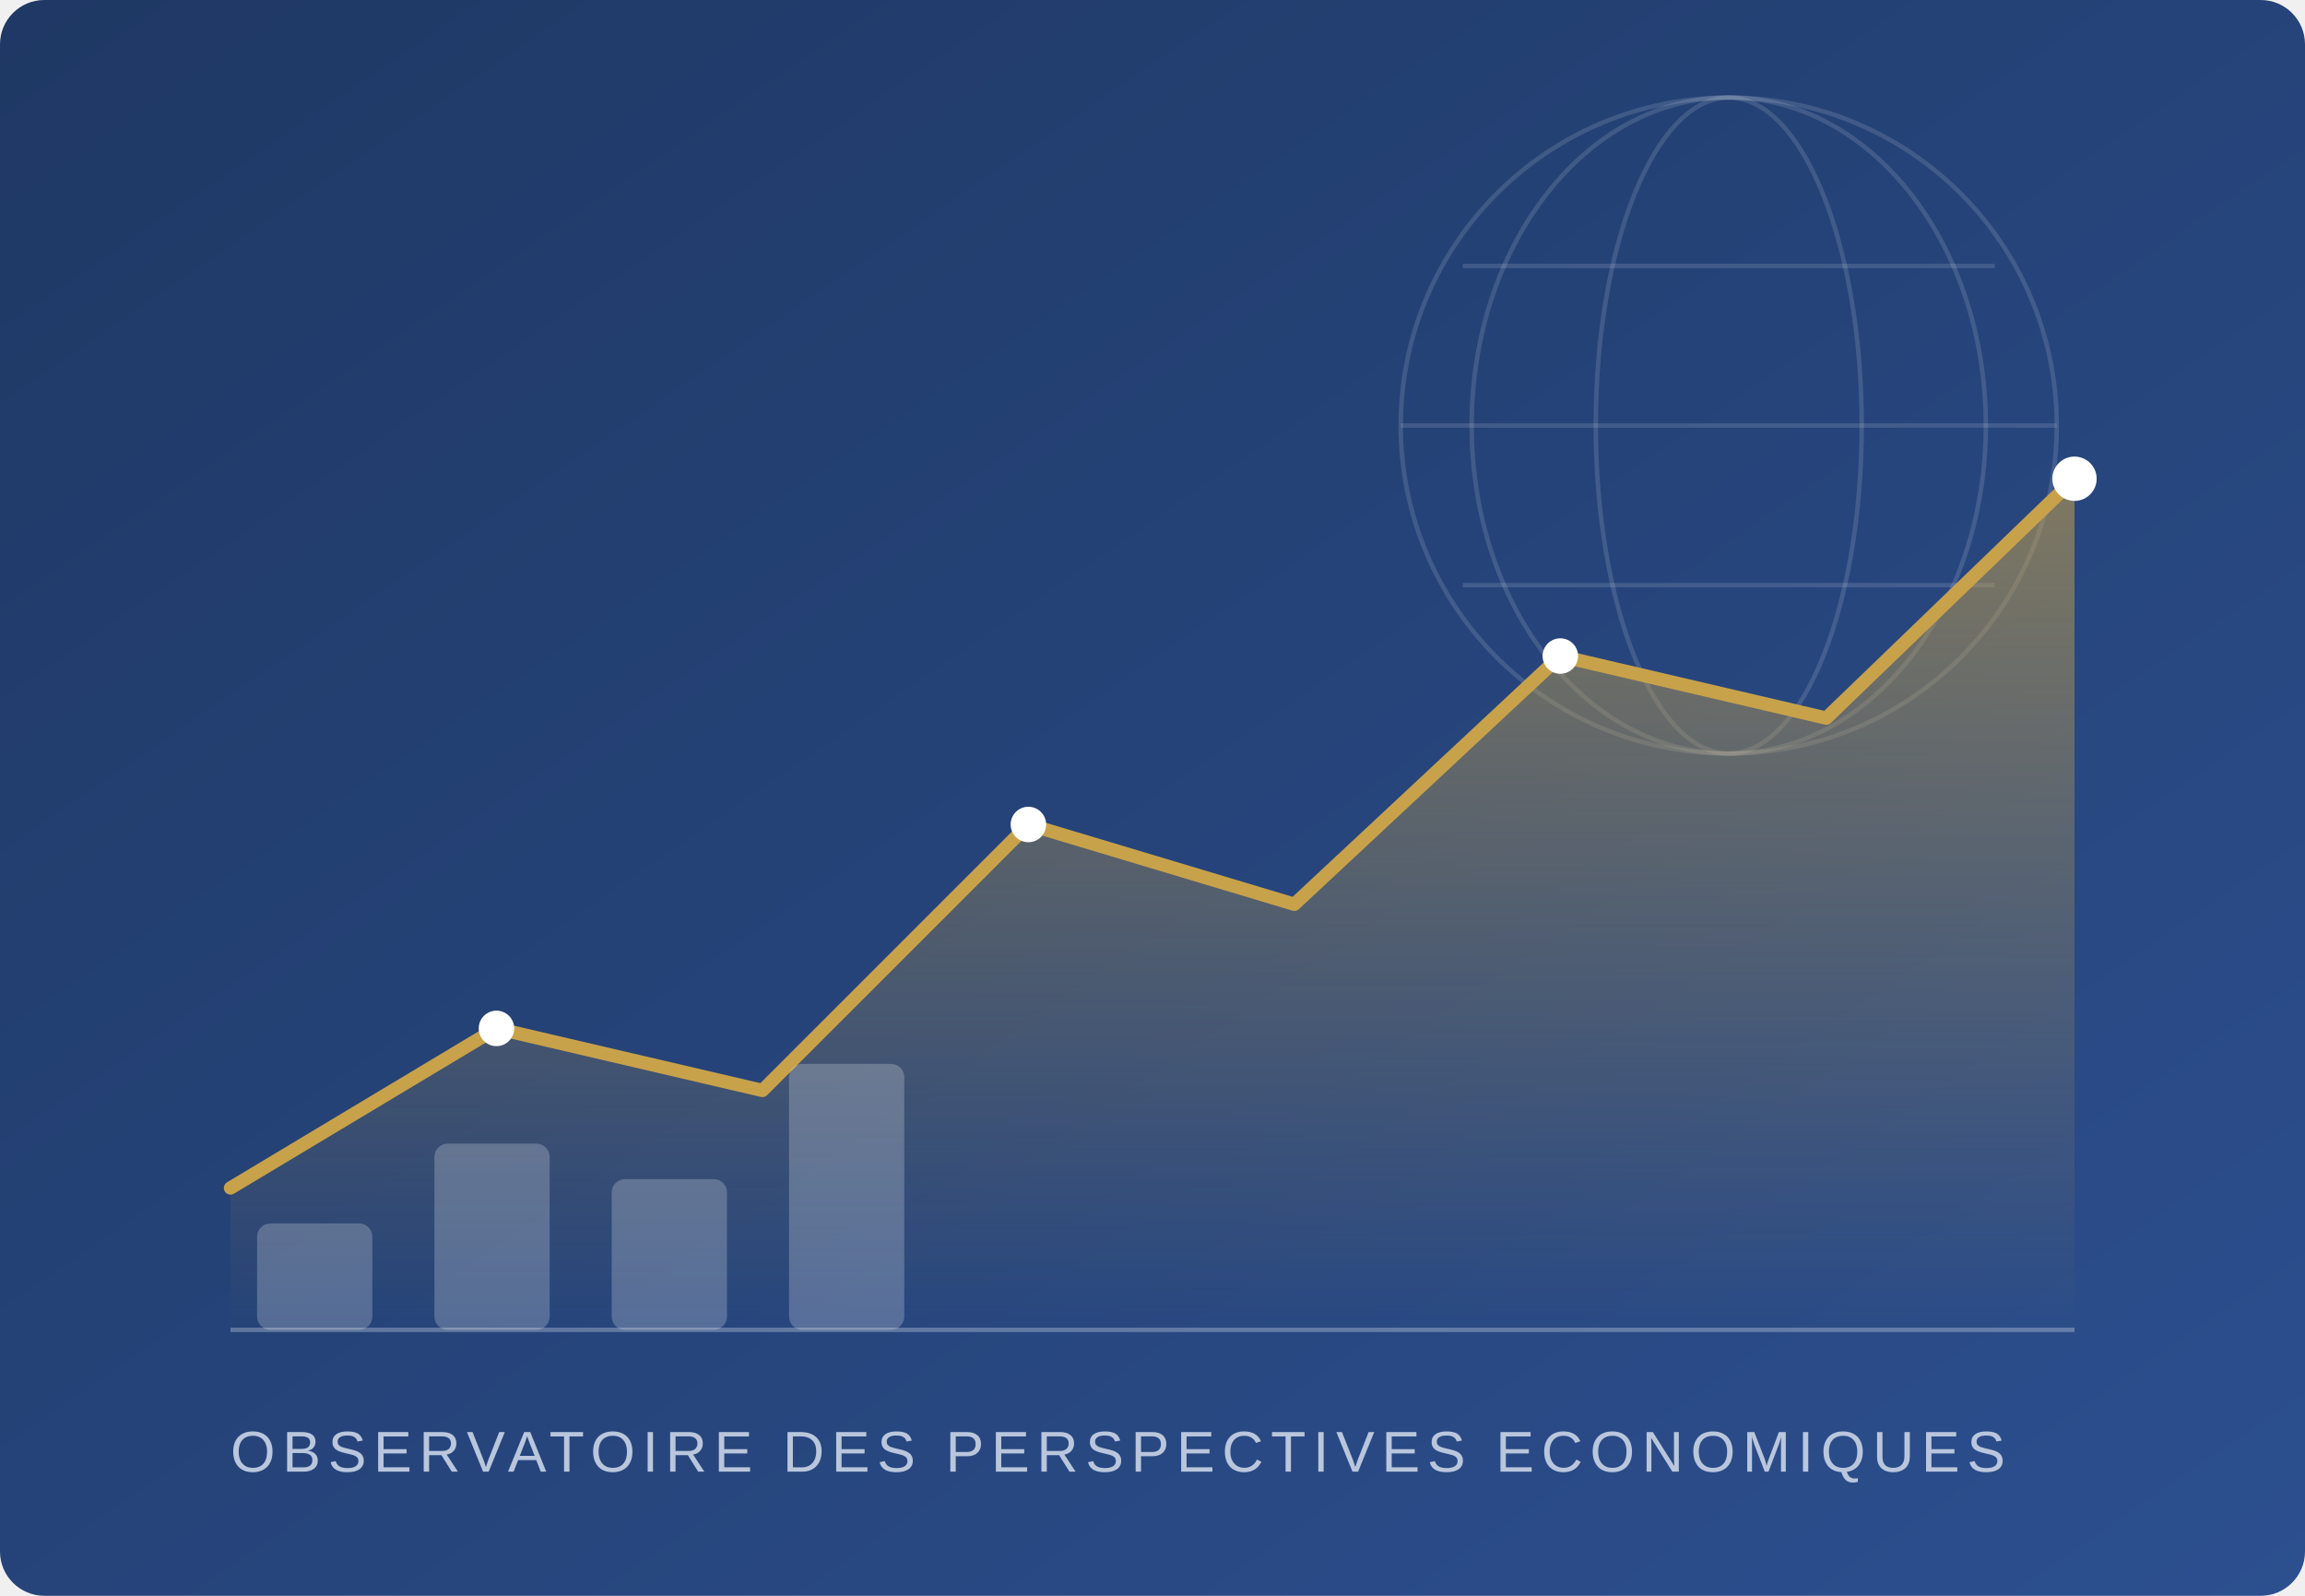
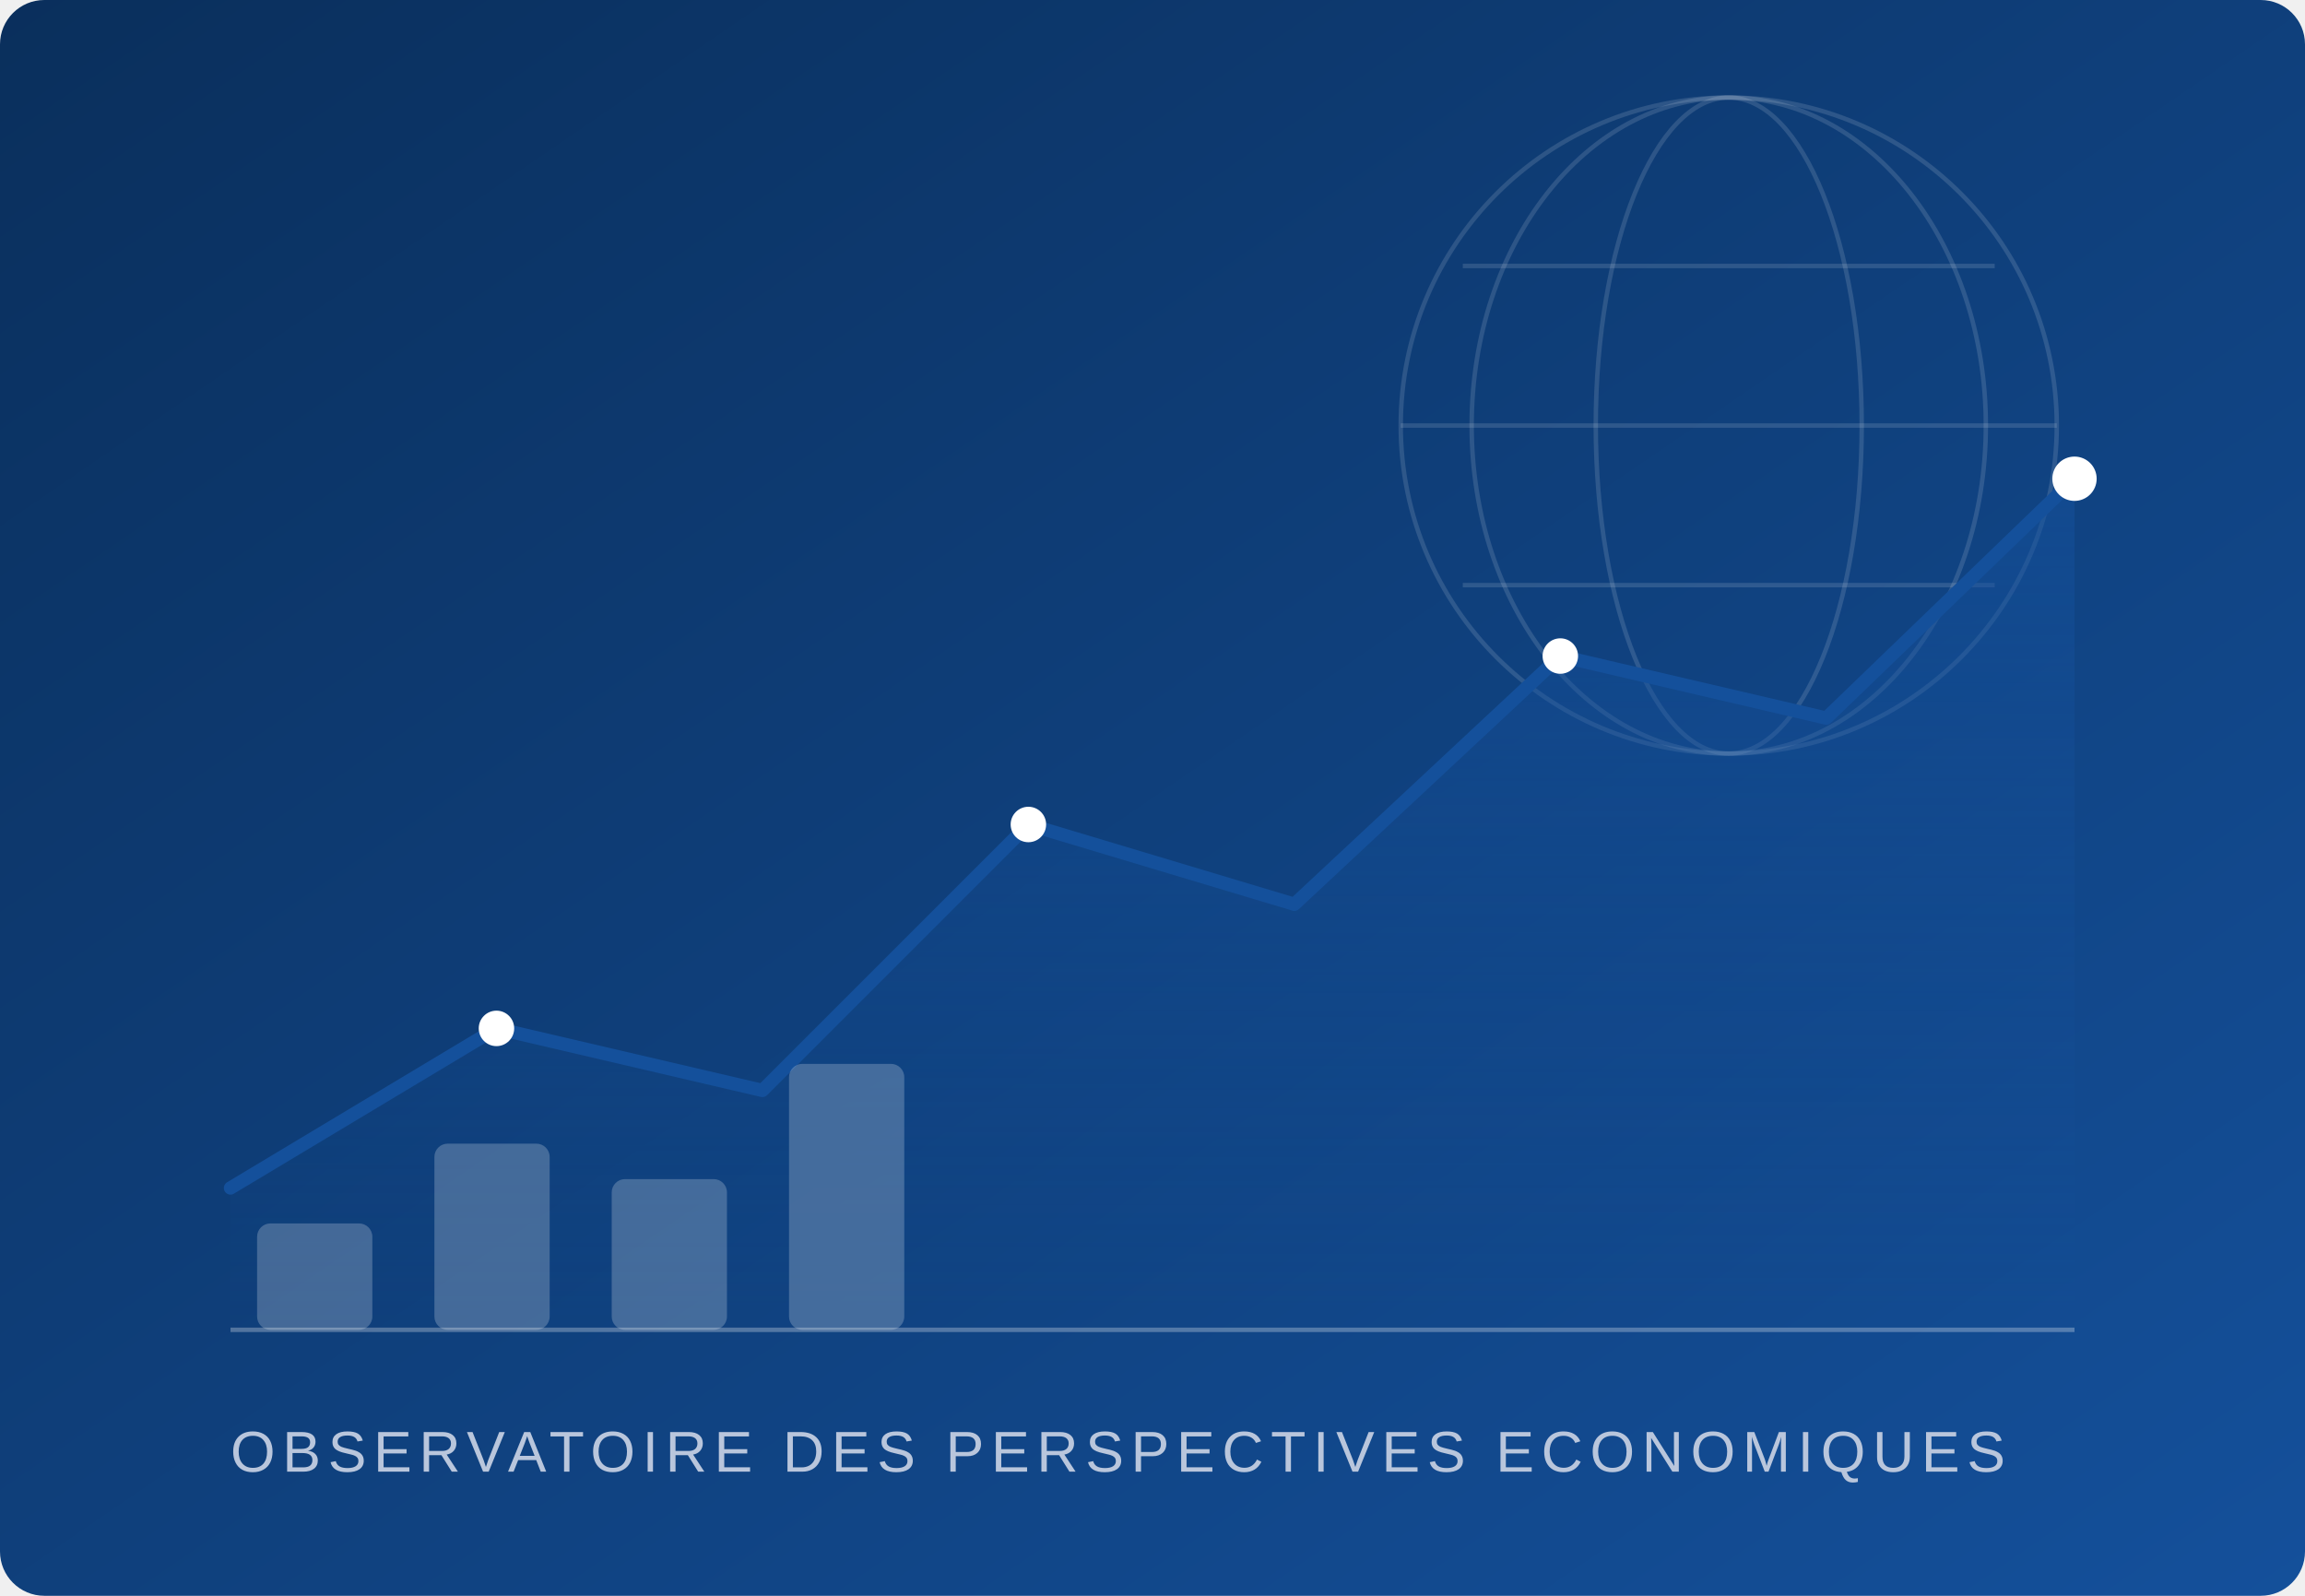
<svg xmlns="http://www.w3.org/2000/svg" viewBox="0 0 520 360" role="img" aria-label="Donnees et analyse economique">
  <defs>
    <linearGradient id="fond" x1="0" y1="0" x2="1" y2="1">
-       <stop offset="0" stop-color="#1F3864" />
-       <stop offset="1" stop-color="#2C4F8F" />
+       <stop offset="0" stop-color="#0A2F5C" />
+       <stop offset="1" stop-color="#14509B" />
    </linearGradient>
    <linearGradient id="aire" x1="0" y1="0" x2="0" y2="1">
-       <stop offset="0" stop-color="#C8A24A" stop-opacity=".55" />
-       <stop offset="1" stop-color="#C8A24A" stop-opacity="0" />
+       <stop offset="0" stop-color="#14509B" stop-opacity=".55" />
+       <stop offset="1" stop-color="#14509B" stop-opacity="0" />
    </linearGradient>
  </defs>
  <rect width="520" height="360" rx="10" fill="url(#fond)" />
  <g stroke="#FFFFFF" stroke-opacity=".13" fill="none" stroke-width="1">
    <circle cx="390" cy="96" r="74" />
    <ellipse cx="390" cy="96" rx="30" ry="74" />
    <ellipse cx="390" cy="96" rx="58" ry="74" />
    <path d="M316 96h148M330 60h120M330 132h120" />
  </g>
  <path d="M52 268 L112 232 L172 246 L232 186 L292 204 L352 148 L412 162 L468 108            L468 300 L52 300 Z" fill="url(#aire)" />
-   <path d="M52 268 L112 232 L172 246 L232 186 L292 204 L352 148 L412 162 L468 108" fill="none" stroke="#C8A24A" stroke-width="3" stroke-linecap="round" stroke-linejoin="round" />
+   <path d="M52 268 L112 232 L172 246 L232 186 L292 204 L352 148 L412 162 L468 108" fill="none" stroke="#14509B" stroke-width="3" stroke-linecap="round" stroke-linejoin="round" />
  <g fill="#FFFFFF">
    <circle cx="112" cy="232" r="4" />
    <circle cx="232" cy="186" r="4" />
    <circle cx="352" cy="148" r="4" />
    <circle cx="468" cy="108" r="5" />
  </g>
  <g fill="#FFFFFF" fill-opacity=".22">
    <rect x="58" y="276" width="26" height="24" rx="3" />
    <rect x="98" y="258" width="26" height="42" rx="3" />
    <rect x="138" y="266" width="26" height="34" rx="3" />
    <rect x="178" y="240" width="26" height="60" rx="3" />
  </g>
  <line x1="52" y1="300" x2="468" y2="300" stroke="#FFFFFF" stroke-opacity=".28" />
  <text x="52" y="332" fill="#B9C6DC" font-family="Segoe UI, Arial, sans-serif" font-size="13" letter-spacing="1.6">OBSERVATOIRE DES PERSPECTIVES ECONOMIQUES</text>
</svg>
